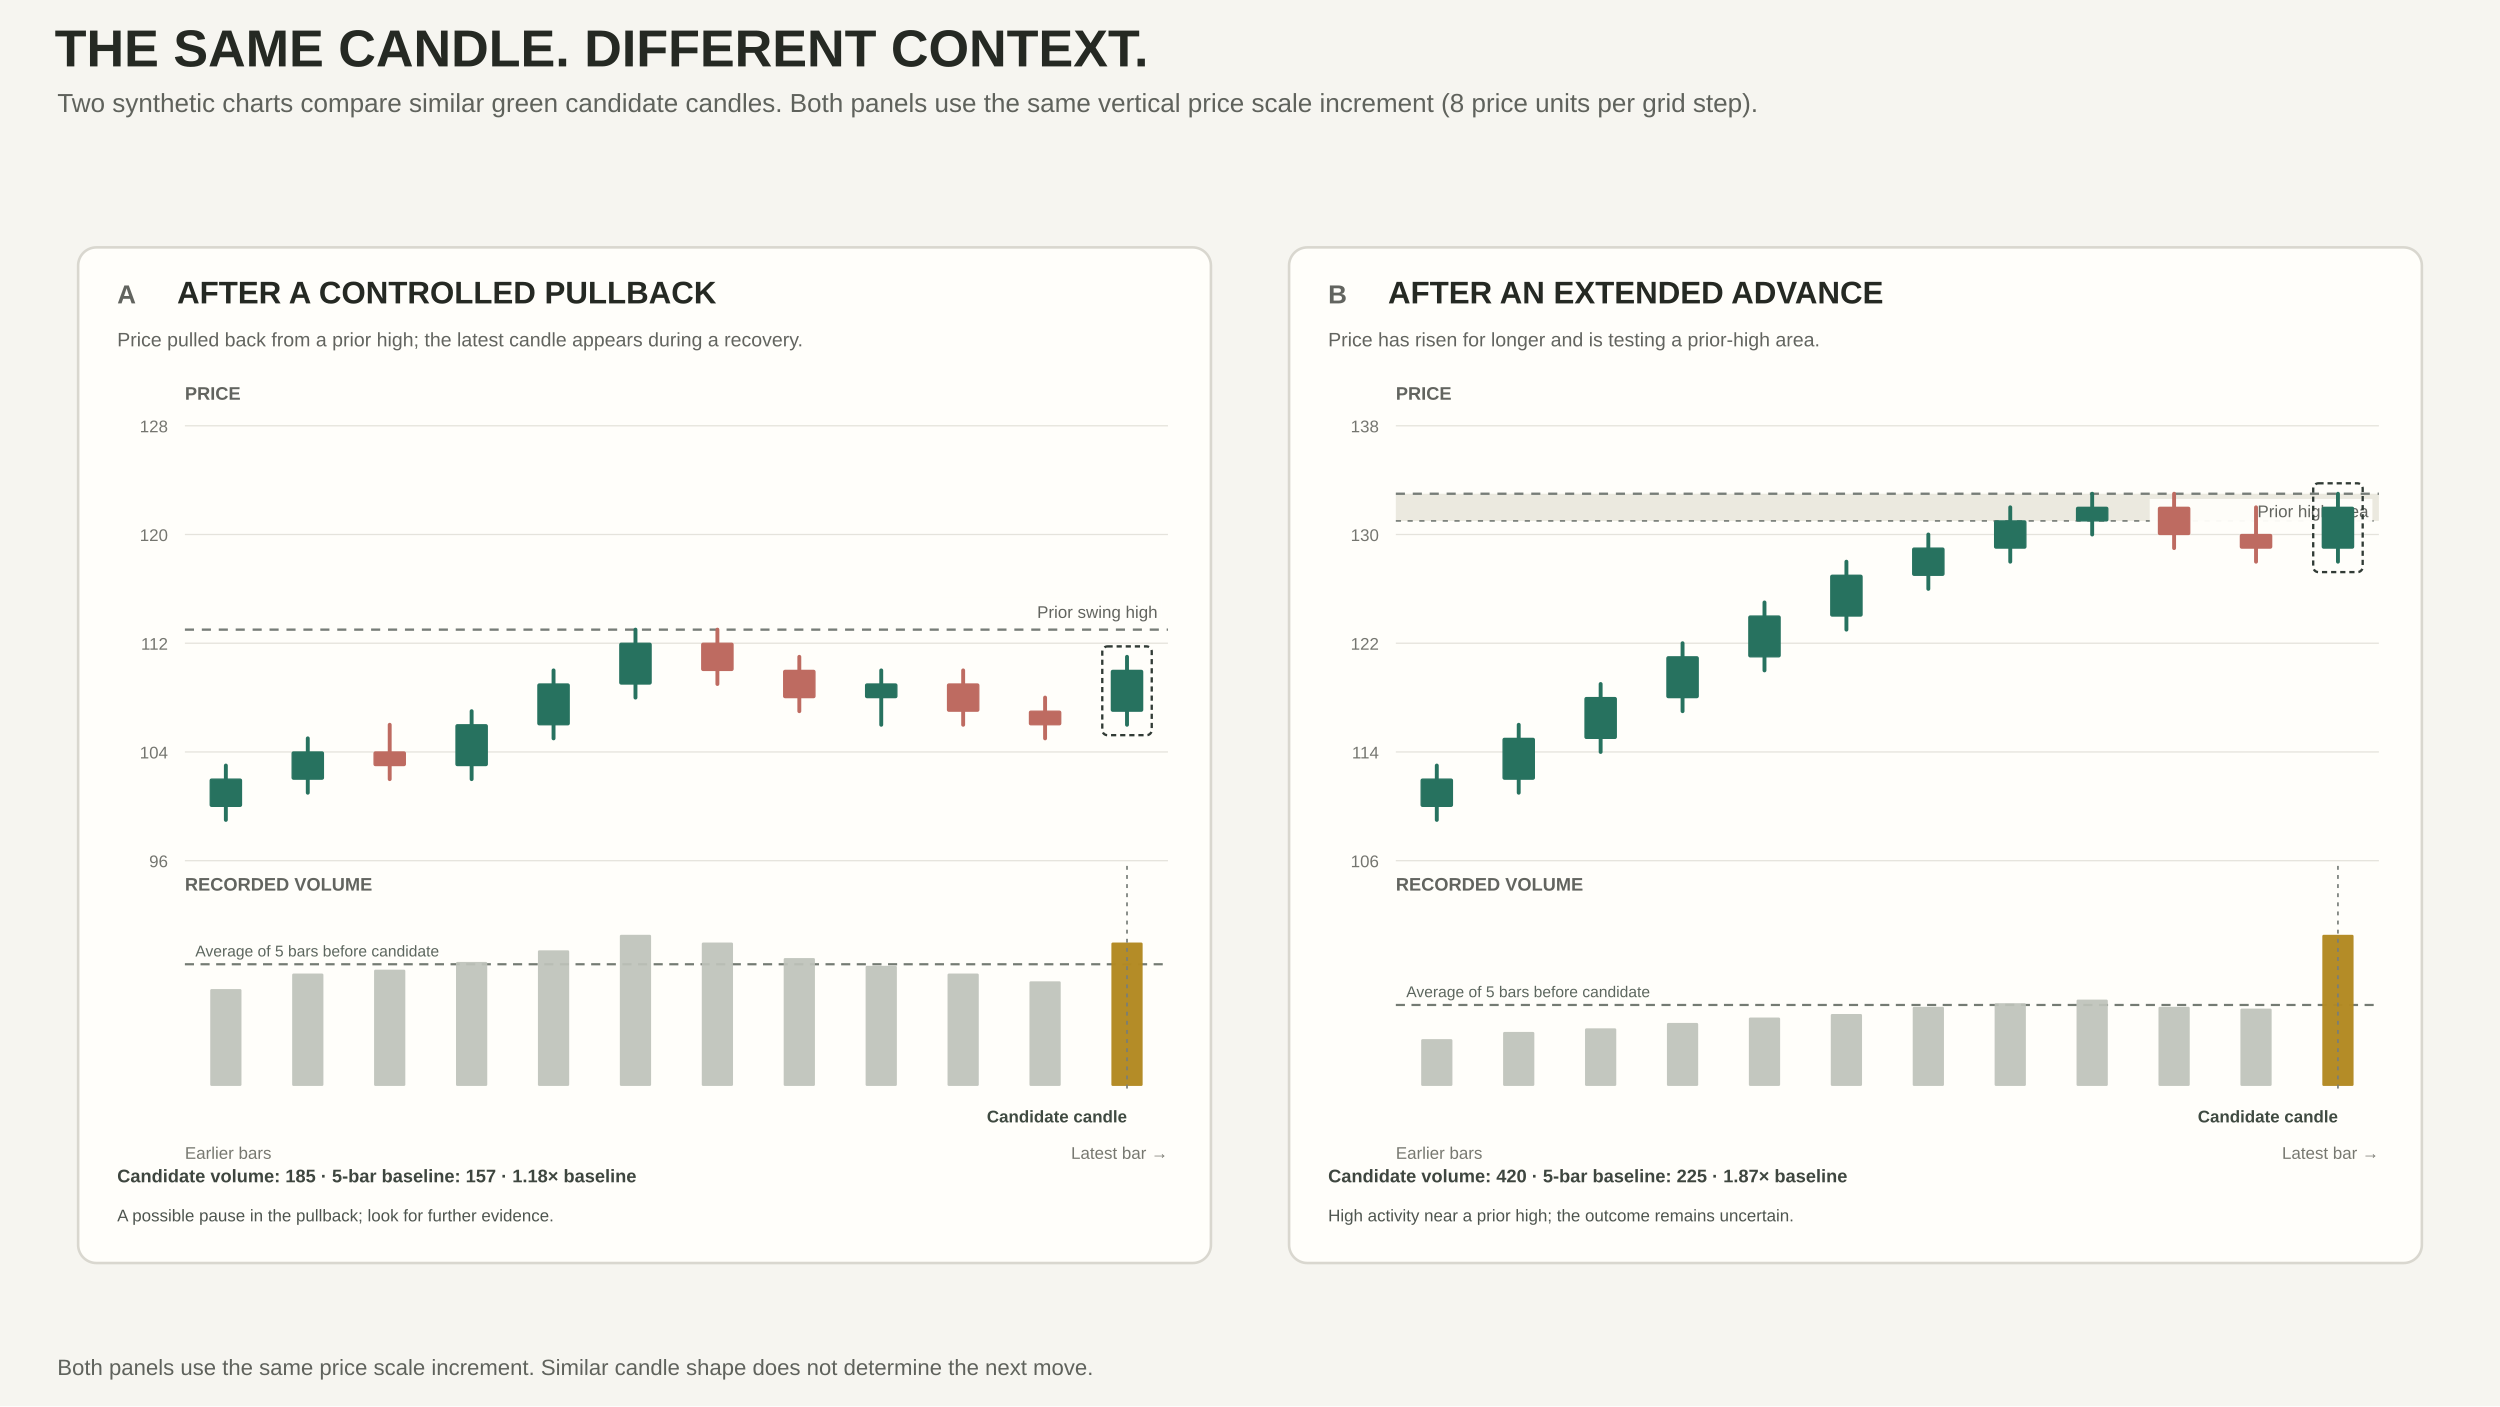
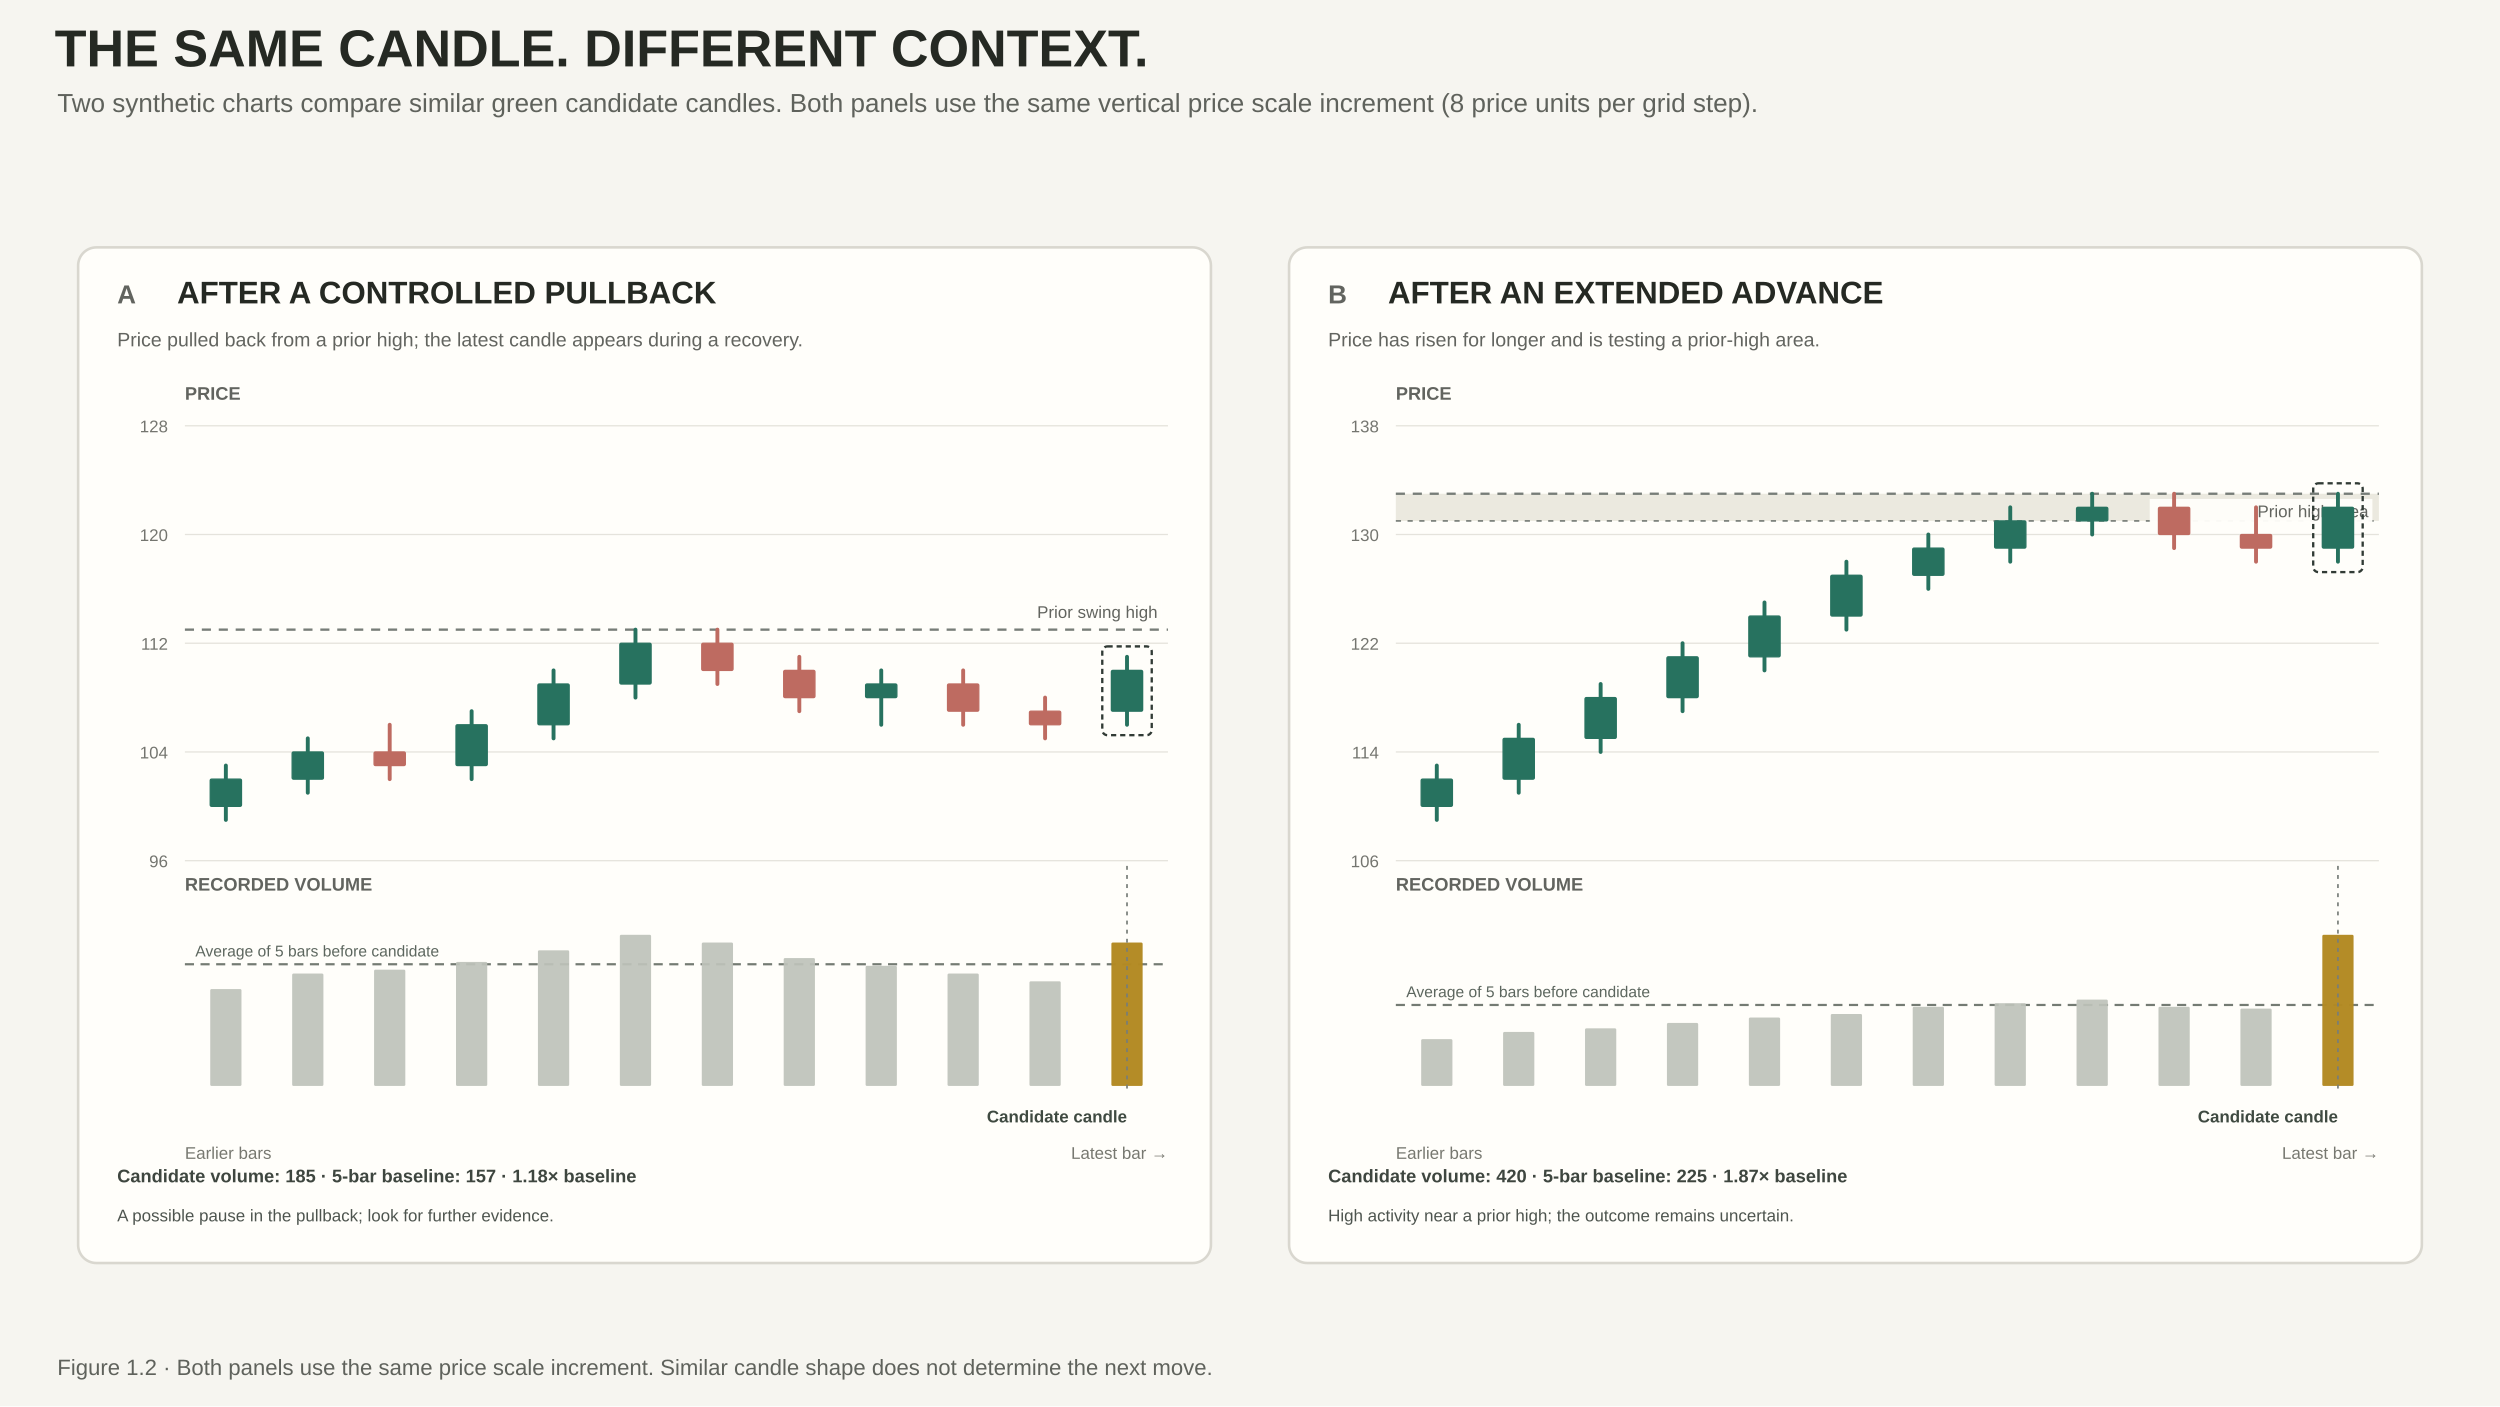
<svg xmlns="http://www.w3.org/2000/svg" width="1920" height="1080" viewBox="0 0 1920 1080" role="img" aria-labelledby="title desc">
  <rect width="1920" height="1080" fill="#f6f5f0" />
  <text x="42" y="51" font-family="Arial,Helvetica,sans-serif" font-size="40" font-weight="700" fill="#252923">THE SAME CANDLE. DIFFERENT CONTEXT.</text>
  <text x="44" y="86" font-family="Arial,Helvetica,sans-serif" font-size="20" fill="#5f625c">Two synthetic charts compare similar green candidate candles. Both panels use the same vertical price scale increment (8 price units per grid step).</text>
  <g class="panel">
    <rect x="60" y="190" width="870" height="780" rx="14" fill="#fffefa" stroke="#d9d7cf" stroke-width="2" />
    <text x="90" y="233" font-family="Arial,Helvetica,sans-serif" font-size="20" font-weight="700" fill="#62645f">A</text>
    <text x="136" y="233" font-family="Arial,Helvetica,sans-serif" font-size="24" font-weight="700" fill="#252923">AFTER A CONTROLLED PULLBACK</text>
    <text x="90" y="266" font-family="Arial,Helvetica,sans-serif" font-size="15" fill="#62645f">Price pulled back from a prior high; the latest candle appears during a recovery.</text>
    <text x="142" y="307" font-family="Arial,Helvetica,sans-serif" font-size="14" font-weight="700" fill="#62645f">PRICE</text>
    <line x1="142" y1="483.562" x2="897" y2="483.562" stroke="#777d78" stroke-width="1.8" stroke-dasharray="7 6" />
    <rect x="723" y="458.562" width="169" height="20" fill="#fffefa" opacity=".95" />
    <text x="889" y="474.562" text-anchor="end" font-family="Arial,Helvetica,sans-serif" font-size="13" fill="#62645f">Prior swing high</text>
    <line x1="142" y1="661" x2="897" y2="661" stroke="#e5e3dc" stroke-width="1" />
    <text x="129" y="666" text-anchor="end" font-family="Arial,Helvetica,sans-serif" font-size="13" fill="#74756f">96</text>
    <line x1="142" y1="577.5" x2="897" y2="577.5" stroke="#e5e3dc" stroke-width="1" />
    <text x="129" y="582.5" text-anchor="end" font-family="Arial,Helvetica,sans-serif" font-size="13" fill="#74756f">104</text>
    <line x1="142" y1="494" x2="897" y2="494" stroke="#e5e3dc" stroke-width="1" />
    <text x="129" y="499" text-anchor="end" font-family="Arial,Helvetica,sans-serif" font-size="13" fill="#74756f">112</text>
    <line x1="142" y1="410.5" x2="897" y2="410.5" stroke="#e5e3dc" stroke-width="1" />
    <text x="129" y="415.5" text-anchor="end" font-family="Arial,Helvetica,sans-serif" font-size="13" fill="#74756f">120</text>
    <line x1="142" y1="327" x2="897" y2="327" stroke="#e5e3dc" stroke-width="1" />
    <text x="129" y="332" text-anchor="end" font-family="Arial,Helvetica,sans-serif" font-size="13" fill="#74756f">128</text>
    <line x1="173.458" y1="587.938" x2="173.458" y2="629.688" stroke="#27725f" stroke-width="3" stroke-linecap="round" />
    <rect x="161.458" y="598.375" width="24" height="20.875" rx="1" fill="#27725f" stroke="#27725f" stroke-width="1" />
    <line x1="236.375" y1="567.062" x2="236.375" y2="608.812" stroke="#27725f" stroke-width="3" stroke-linecap="round" />
    <rect x="224.375" y="577.5" width="24" height="20.875" rx="1" fill="#27725f" stroke="#27725f" stroke-width="1" />
    <line x1="299.292" y1="556.625" x2="299.292" y2="598.375" stroke="#be6b61" stroke-width="3" stroke-linecap="round" />
    <rect x="287.292" y="577.5" width="24" height="10.438" rx="1" fill="#be6b61" stroke="#be6b61" stroke-width="1" />
    <line x1="362.208" y1="546.188" x2="362.208" y2="598.375" stroke="#27725f" stroke-width="3" stroke-linecap="round" />
    <rect x="350.208" y="556.625" width="24" height="31.312" rx="1" fill="#27725f" stroke="#27725f" stroke-width="1" />
    <line x1="425.125" y1="514.875" x2="425.125" y2="567.062" stroke="#27725f" stroke-width="3" stroke-linecap="round" />
    <rect x="413.125" y="525.312" width="24" height="31.312" rx="1" fill="#27725f" stroke="#27725f" stroke-width="1" />
    <line x1="488.042" y1="483.562" x2="488.042" y2="535.75" stroke="#27725f" stroke-width="3" stroke-linecap="round" />
    <rect x="476.042" y="494" width="24" height="31.312" rx="1" fill="#27725f" stroke="#27725f" stroke-width="1" />
    <line x1="550.958" y1="483.562" x2="550.958" y2="525.312" stroke="#be6b61" stroke-width="3" stroke-linecap="round" />
    <rect x="538.958" y="494" width="24" height="20.875" rx="1" fill="#be6b61" stroke="#be6b61" stroke-width="1" />
    <line x1="613.875" y1="504.438" x2="613.875" y2="546.188" stroke="#be6b61" stroke-width="3" stroke-linecap="round" />
    <rect x="601.875" y="514.875" width="24" height="20.875" rx="1" fill="#be6b61" stroke="#be6b61" stroke-width="1" />
    <line x1="676.792" y1="514.875" x2="676.792" y2="556.625" stroke="#27725f" stroke-width="3" stroke-linecap="round" />
    <rect x="664.792" y="525.312" width="24" height="10.438" rx="1" fill="#27725f" stroke="#27725f" stroke-width="1" />
    <line x1="739.708" y1="514.875" x2="739.708" y2="556.625" stroke="#be6b61" stroke-width="3" stroke-linecap="round" />
    <rect x="727.708" y="525.312" width="24" height="20.875" rx="1" fill="#be6b61" stroke="#be6b61" stroke-width="1" />
    <line x1="802.625" y1="535.75" x2="802.625" y2="567.062" stroke="#be6b61" stroke-width="3" stroke-linecap="round" />
    <rect x="790.625" y="546.188" width="24" height="10.438" rx="1" fill="#be6b61" stroke="#be6b61" stroke-width="1" />
    <rect x="846.542" y="496.438" width="38" height="68.188" rx="4" fill="none" stroke="#313b35" stroke-width="1.8" stroke-dasharray="4 3" />
    <line x1="865.542" y1="504.438" x2="865.542" y2="556.625" stroke="#27725f" stroke-width="3" stroke-linecap="round" />
    <rect x="853.542" y="514.875" width="24" height="31.312" rx="1" fill="#27725f" stroke="#27725f" stroke-width="1" />
    <text x="142" y="684" font-family="Arial,Helvetica,sans-serif" font-size="14" font-weight="700" fill="#62645f">RECORDED VOLUME</text>
    <line x1="142" y1="740.548" x2="897" y2="740.548" stroke="#747b73" stroke-width="1.7" stroke-dasharray="7 5" />
    <rect x="147" y="722.548" width="230" height="16" fill="#fffefa" opacity=".98" />
    <text x="150" y="734.548" font-family="Arial,Helvetica,sans-serif" font-size="12" fill="#5c665e">Average of 5 bars before candidate</text>
    <rect x="161.458" y="759.595" width="24" height="74.405" rx="1" fill="#bec2ba" opacity=".92" />
    <rect x="224.375" y="747.69" width="24" height="86.31" rx="1" fill="#bec2ba" opacity=".92" />
    <rect x="287.292" y="744.714" width="24" height="89.286" rx="1" fill="#bec2ba" opacity=".92" />
    <rect x="350.208" y="738.762" width="24" height="95.238" rx="1" fill="#bec2ba" opacity=".92" />
    <rect x="413.125" y="729.833" width="24" height="104.167" rx="1" fill="#bec2ba" opacity=".92" />
    <rect x="476.042" y="717.929" width="24" height="116.071" rx="1" fill="#bec2ba" opacity=".92" />
    <rect x="538.958" y="723.881" width="24" height="110.119" rx="1" fill="#bec2ba" opacity=".92" />
    <rect x="601.875" y="735.786" width="24" height="98.214" rx="1" fill="#bec2ba" opacity=".92" />
    <rect x="664.792" y="741.738" width="24" height="92.262" rx="1" fill="#bec2ba" opacity=".92" />
    <rect x="727.708" y="747.69" width="24" height="86.31" rx="1" fill="#bec2ba" opacity=".92" />
    <rect x="790.625" y="753.643" width="24" height="80.357" rx="1" fill="#bec2ba" opacity=".92" />
    <rect x="853.542" y="723.881" width="24" height="110.119" rx="1" fill="#b28a23" opacity=".98" />
    <line x1="865.542" y1="665" x2="865.542" y2="838" stroke="#777d78" stroke-width="1.3" stroke-dasharray="3 4" />
    <text x="865.542" y="862" text-anchor="end" font-family="Arial,Helvetica,sans-serif" font-size="13" font-weight="700" fill="#3f4a41">Candidate candle</text>
    <text x="142" y="890" font-family="Arial,Helvetica,sans-serif" font-size="13" fill="#777870">Earlier bars</text>
    <text x="897" y="890" text-anchor="end" font-family="Arial,Helvetica,sans-serif" font-size="13" fill="#777870">Latest bar →</text>
    <text x="90" y="908" font-family="Arial,Helvetica,sans-serif" font-size="14" font-weight="700" fill="#3e463f">Candidate volume: 185   ·   5-bar baseline: 157   ·   1.18× baseline</text>
    <text x="90" y="938" font-family="Arial,Helvetica,sans-serif" font-size="13" fill="#4d544e">A possible pause in the pullback; look for further evidence.</text>
  </g>
  <g class="panel">
    <rect x="990" y="190" width="870" height="780" rx="14" fill="#fffefa" stroke="#d9d7cf" stroke-width="2" />
    <text x="1020" y="233" font-family="Arial,Helvetica,sans-serif" font-size="20" font-weight="700" fill="#62645f">B</text>
    <text x="1066" y="233" font-family="Arial,Helvetica,sans-serif" font-size="24" font-weight="700" fill="#252923">AFTER AN EXTENDED ADVANCE</text>
    <text x="1020" y="266" font-family="Arial,Helvetica,sans-serif" font-size="15" fill="#62645f">Price has risen for longer and is testing a prior-high area.</text>
    <text x="1072" y="307" font-family="Arial,Helvetica,sans-serif" font-size="14" font-weight="700" fill="#62645f">PRICE</text>
    <rect x="1072" y="379.188" width="755" height="20.875" fill="#e9e7dc" opacity=".9" />
    <line x1="1072" y1="379.188" x2="1827" y2="379.188" stroke="#777d78" stroke-width="1.8" stroke-dasharray="7 6" />
    <line x1="1072" y1="400.062" x2="1827" y2="400.062" stroke="#777d78" stroke-width="1.3" stroke-dasharray="4 5" />
    <rect x="1651" y="383.188" width="171" height="20" fill="#fffefa" opacity=".96" />
    <text x="1819" y="397.188" text-anchor="end" font-family="Arial,Helvetica,sans-serif" font-size="13" fill="#62645f">Prior high area</text>
    <line x1="1072" y1="661" x2="1827" y2="661" stroke="#e5e3dc" stroke-width="1" />
    <text x="1059" y="666" text-anchor="end" font-family="Arial,Helvetica,sans-serif" font-size="13" fill="#74756f">106</text>
    <line x1="1072" y1="577.5" x2="1827" y2="577.5" stroke="#e5e3dc" stroke-width="1" />
    <text x="1059" y="582.5" text-anchor="end" font-family="Arial,Helvetica,sans-serif" font-size="13" fill="#74756f">114</text>
    <line x1="1072" y1="494" x2="1827" y2="494" stroke="#e5e3dc" stroke-width="1" />
    <text x="1059" y="499" text-anchor="end" font-family="Arial,Helvetica,sans-serif" font-size="13" fill="#74756f">122</text>
    <line x1="1072" y1="410.5" x2="1827" y2="410.5" stroke="#e5e3dc" stroke-width="1" />
    <text x="1059" y="415.5" text-anchor="end" font-family="Arial,Helvetica,sans-serif" font-size="13" fill="#74756f">130</text>
    <line x1="1072" y1="327" x2="1827" y2="327" stroke="#e5e3dc" stroke-width="1" />
    <text x="1059" y="332" text-anchor="end" font-family="Arial,Helvetica,sans-serif" font-size="13" fill="#74756f">138</text>
    <line x1="1103.458" y1="587.938" x2="1103.458" y2="629.688" stroke="#27725f" stroke-width="3" stroke-linecap="round" />
    <rect x="1091.458" y="598.375" width="24" height="20.875" rx="1" fill="#27725f" stroke="#27725f" stroke-width="1" />
    <line x1="1166.375" y1="556.625" x2="1166.375" y2="608.812" stroke="#27725f" stroke-width="3" stroke-linecap="round" />
    <rect x="1154.375" y="567.062" width="24" height="31.312" rx="1" fill="#27725f" stroke="#27725f" stroke-width="1" />
    <line x1="1229.292" y1="525.312" x2="1229.292" y2="577.5" stroke="#27725f" stroke-width="3" stroke-linecap="round" />
    <rect x="1217.292" y="535.75" width="24" height="31.312" rx="1" fill="#27725f" stroke="#27725f" stroke-width="1" />
    <line x1="1292.208" y1="494" x2="1292.208" y2="546.188" stroke="#27725f" stroke-width="3" stroke-linecap="round" />
    <rect x="1280.208" y="504.438" width="24" height="31.312" rx="1" fill="#27725f" stroke="#27725f" stroke-width="1" />
    <line x1="1355.125" y1="462.688" x2="1355.125" y2="514.875" stroke="#27725f" stroke-width="3" stroke-linecap="round" />
    <rect x="1343.125" y="473.125" width="24" height="31.312" rx="1" fill="#27725f" stroke="#27725f" stroke-width="1" />
    <line x1="1418.042" y1="431.375" x2="1418.042" y2="483.562" stroke="#27725f" stroke-width="3" stroke-linecap="round" />
    <rect x="1406.042" y="441.812" width="24" height="31.312" rx="1" fill="#27725f" stroke="#27725f" stroke-width="1" />
    <line x1="1480.958" y1="410.5" x2="1480.958" y2="452.25" stroke="#27725f" stroke-width="3" stroke-linecap="round" />
    <rect x="1468.958" y="420.938" width="24" height="20.875" rx="1" fill="#27725f" stroke="#27725f" stroke-width="1" />
    <line x1="1543.875" y1="389.625" x2="1543.875" y2="431.375" stroke="#27725f" stroke-width="3" stroke-linecap="round" />
    <rect x="1531.875" y="400.062" width="24" height="20.875" rx="1" fill="#27725f" stroke="#27725f" stroke-width="1" />
    <line x1="1606.792" y1="379.188" x2="1606.792" y2="410.5" stroke="#27725f" stroke-width="3" stroke-linecap="round" />
    <rect x="1594.792" y="389.625" width="24" height="10.438" rx="1" fill="#27725f" stroke="#27725f" stroke-width="1" />
    <line x1="1669.708" y1="379.188" x2="1669.708" y2="420.938" stroke="#be6b61" stroke-width="3" stroke-linecap="round" />
    <rect x="1657.708" y="389.625" width="24" height="20.875" rx="1" fill="#be6b61" stroke="#be6b61" stroke-width="1" />
    <line x1="1732.625" y1="389.625" x2="1732.625" y2="431.375" stroke="#be6b61" stroke-width="3" stroke-linecap="round" />
    <rect x="1720.625" y="410.5" width="24" height="10.438" rx="1" fill="#be6b61" stroke="#be6b61" stroke-width="1" />
    <rect x="1776.542" y="371.188" width="38" height="68.188" rx="4" fill="none" stroke="#313b35" stroke-width="1.8" stroke-dasharray="4 3" />
    <line x1="1795.542" y1="379.188" x2="1795.542" y2="431.375" stroke="#27725f" stroke-width="3" stroke-linecap="round" />
    <rect x="1783.542" y="389.625" width="24" height="31.312" rx="1" fill="#27725f" stroke="#27725f" stroke-width="1" />
    <text x="1072" y="684" font-family="Arial,Helvetica,sans-serif" font-size="14" font-weight="700" fill="#62645f">RECORDED VOLUME</text>
    <line x1="1072" y1="771.819" x2="1827" y2="771.819" stroke="#747b73" stroke-width="1.7" stroke-dasharray="7 5" />
    <rect x="1077" y="753.819" width="230" height="16" fill="#fffefa" opacity=".98" />
    <text x="1080" y="765.819" font-family="Arial,Helvetica,sans-serif" font-size="12" fill="#5c665e">Average of 5 bars before candidate</text>
    <rect x="1091.458" y="798.073" width="24" height="35.927" rx="1" fill="#bec2ba" opacity=".92" />
    <rect x="1154.375" y="792.546" width="24" height="41.454" rx="1" fill="#bec2ba" opacity=".92" />
    <rect x="1217.292" y="789.782" width="24" height="44.218" rx="1" fill="#bec2ba" opacity=".92" />
    <rect x="1280.208" y="785.637" width="24" height="48.363" rx="1" fill="#bec2ba" opacity=".92" />
    <rect x="1343.125" y="781.491" width="24" height="52.509" rx="1" fill="#bec2ba" opacity=".92" />
    <rect x="1406.042" y="778.728" width="24" height="55.272" rx="1" fill="#bec2ba" opacity=".92" />
    <rect x="1468.958" y="773.201" width="24" height="60.799" rx="1" fill="#bec2ba" opacity=".92" />
    <rect x="1531.875" y="770.437" width="24" height="63.563" rx="1" fill="#bec2ba" opacity=".92" />
    <rect x="1594.792" y="767.673" width="24" height="66.327" rx="1" fill="#bec2ba" opacity=".92" />
    <rect x="1657.708" y="773.201" width="24" height="60.799" rx="1" fill="#bec2ba" opacity=".92" />
    <rect x="1720.625" y="774.582" width="24" height="59.418" rx="1" fill="#bec2ba" opacity=".92" />
    <rect x="1783.542" y="717.929" width="24" height="116.071" rx="1" fill="#b28a23" opacity=".98" />
    <line x1="1795.542" y1="665" x2="1795.542" y2="838" stroke="#777d78" stroke-width="1.3" stroke-dasharray="3 4" />
    <text x="1795.542" y="862" text-anchor="end" font-family="Arial,Helvetica,sans-serif" font-size="13" font-weight="700" fill="#3f4a41">Candidate candle</text>
    <text x="1072" y="890" font-family="Arial,Helvetica,sans-serif" font-size="13" fill="#777870">Earlier bars</text>
    <text x="1827" y="890" text-anchor="end" font-family="Arial,Helvetica,sans-serif" font-size="13" fill="#777870">Latest bar →</text>
    <text x="1020" y="908" font-family="Arial,Helvetica,sans-serif" font-size="14" font-weight="700" fill="#3e463f">Candidate volume: 420   ·   5-bar baseline: 225   ·   1.87× baseline</text>
    <text x="1020" y="938" font-family="Arial,Helvetica,sans-serif" font-size="13" fill="#4d544e">High activity near a prior high; the outcome remains uncertain.</text>
  </g>
-   <text x="44" y="1056" font-family="Arial,Helvetica,sans-serif" font-size="17" fill="#5f625c">Both panels use the same price scale increment. Similar candle shape does not determine the next move.</text>
+   <text x="44" y="1056" font-family="Arial,Helvetica,sans-serif" font-size="17" fill="#5f625c">Figure 1.2 · Both panels use the same price scale increment. Similar candle shape does not determine the next move.</text>
</svg>
